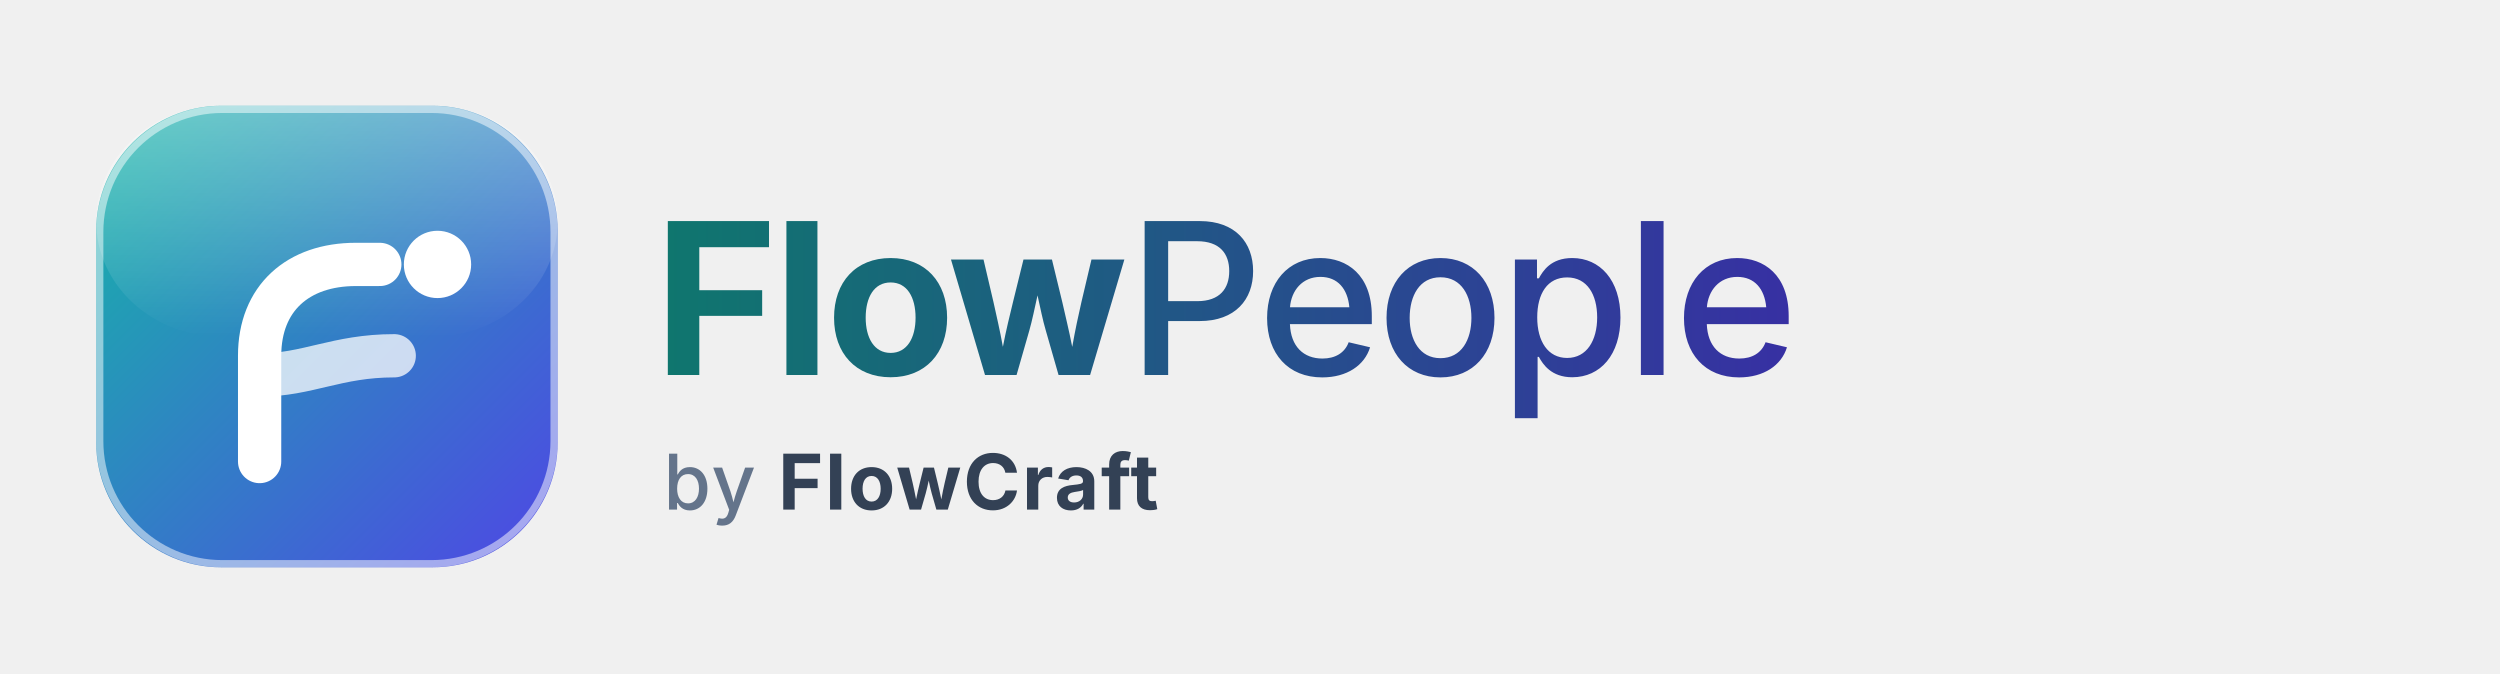
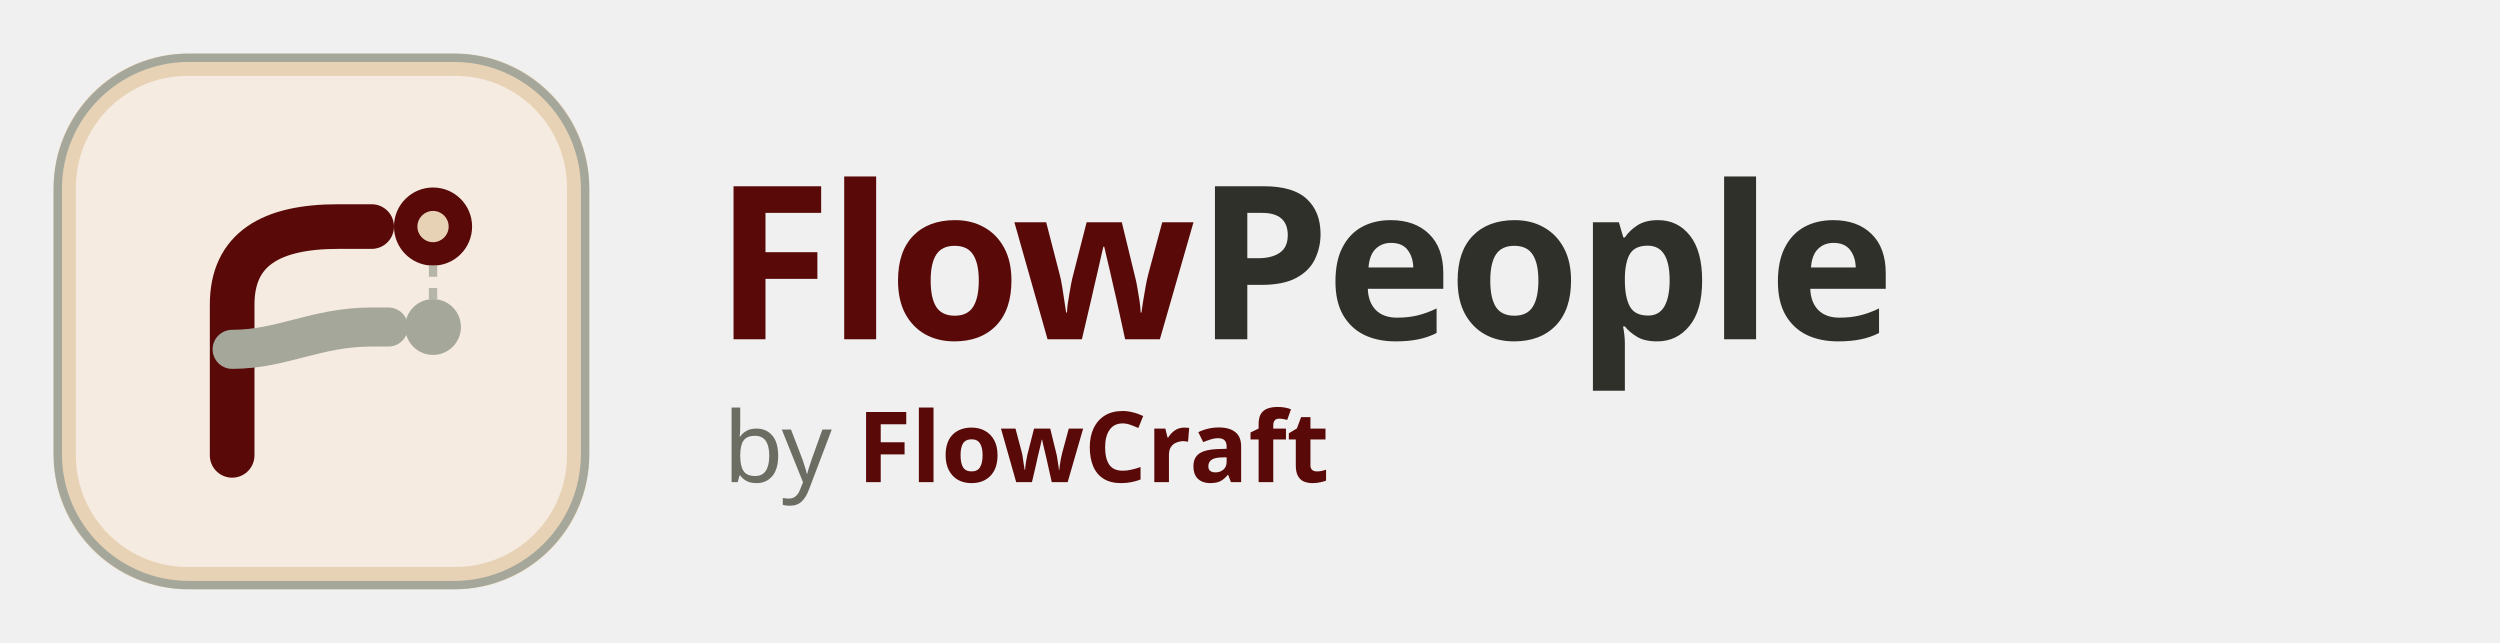
- <svg xmlns="http://www.w3.org/2000/svg" width="520" height="140" viewBox="0 0 520 140">
-   <defs>
-     <linearGradient id="a" x1="0" x2="1" y1="0" y2="1">
-       <stop offset="0" stop-color="#14b8a6" />
-       <stop offset="1" stop-color="#4f46e5" />
-     </linearGradient>
-     <linearGradient id="b" x1="0" x2="0" y1="0" y2="1">
-       <stop offset="0" stop-color="#fff" stop-opacity=".35" />
-       <stop offset="1" stop-color="#fff" stop-opacity="0" />
-     </linearGradient>
-     <linearGradient id="c" x1="0" x2="1" y1="0" y2="0">
-       <stop offset="0" stop-color="#0f766e" />
-       <stop offset="1" stop-color="#3730a3" />
-     </linearGradient>
-   </defs>
-   <g transform="translate(20 22)">
-     <rect width="96" height="96" fill="url(#a)" rx="26" />
-     <rect width="96" height="48" fill="url(#b)" rx="26" />
-     <rect width="94.5" height="94.5" x=".75" y=".75" fill="none" stroke="#fff" stroke-opacity=".5" stroke-width="1.5" rx="25.5" />
-     <path fill="none" stroke="#fff" stroke-linecap="round" stroke-linejoin="round" stroke-width="9" d="M34 74V52c0-12 8-19 20-19h5" />
-     <path fill="none" stroke="#fff" stroke-linecap="round" stroke-opacity=".75" stroke-width="9" d="M34 56c10 0 16-4 28-4" />
-     <circle cx="71" cy="33" r="7" fill="#fff" />
+ <svg xmlns="http://www.w3.org/2000/svg" width="280" height="72" viewBox="0 0 280 72">
+   <g transform="translate(6, 6) scale(0.625)">
+     <rect width="96" height="96" rx="24" fill="#E8D2B5" />
+     <rect x="4" y="4" width="88" height="88" rx="20" fill="#F5EBE1" />
+     <rect x="0.75" y="0.75" width="94.5" height="94.5" rx="23.5" fill="none" stroke="#A5A79B" stroke-width="1.5" />
+     <path d="M32 72V45C32 35 39 31 51 31H57" fill="none" stroke="#590907" stroke-width="8" stroke-linecap="round" stroke-linejoin="round" />
+     <path d="M32 53C41 53 47 49 57 49H60" fill="none" stroke="#A5A79B" stroke-width="7" stroke-linecap="round" />
+     <circle cx="68" cy="31" r="7" fill="#590907" />
+     <circle cx="68" cy="31" r="2.8" fill="#E8D2B5" />
+     <circle cx="68" cy="49" r="5" fill="#A5A79B" />
+     <path d="M68 38V44" stroke="#A5A79B" stroke-width="1.5" stroke-dasharray="2 2" opacity="0.8" />
  </g>
-   <text x="136" y="78" fill="url(#c)" font-family="Inter, 'Segoe UI', Arial, sans-serif" font-size="44" font-weight="700" letter-spacing="-1">Flow<tspan font-weight="500">People</tspan>
+   <text x="80" y="38" font-family="'Plus Jakarta Sans', system-ui, sans-serif" font-weight="900" font-size="24" fill="#590907" letter-spacing="-0.5">Flow<tspan fill="#2E3029" font-weight="800">People</tspan>
  </text>
-   <text x="138" y="106" fill="#64748b" font-family="Inter, 'Segoe UI', Arial, sans-serif" font-size="16" font-weight="500" letter-spacing=".4">by <tspan fill="#334155" font-weight="700">FlowCraft</tspan>
+   <text x="81" y="54" font-family="'Plus Jakarta Sans', system-ui, sans-serif" font-weight="500" font-size="11" fill="#6B6D62">by <tspan fill="#590907" font-weight="700">FlowCraft</tspan>
  </text>
</svg>
